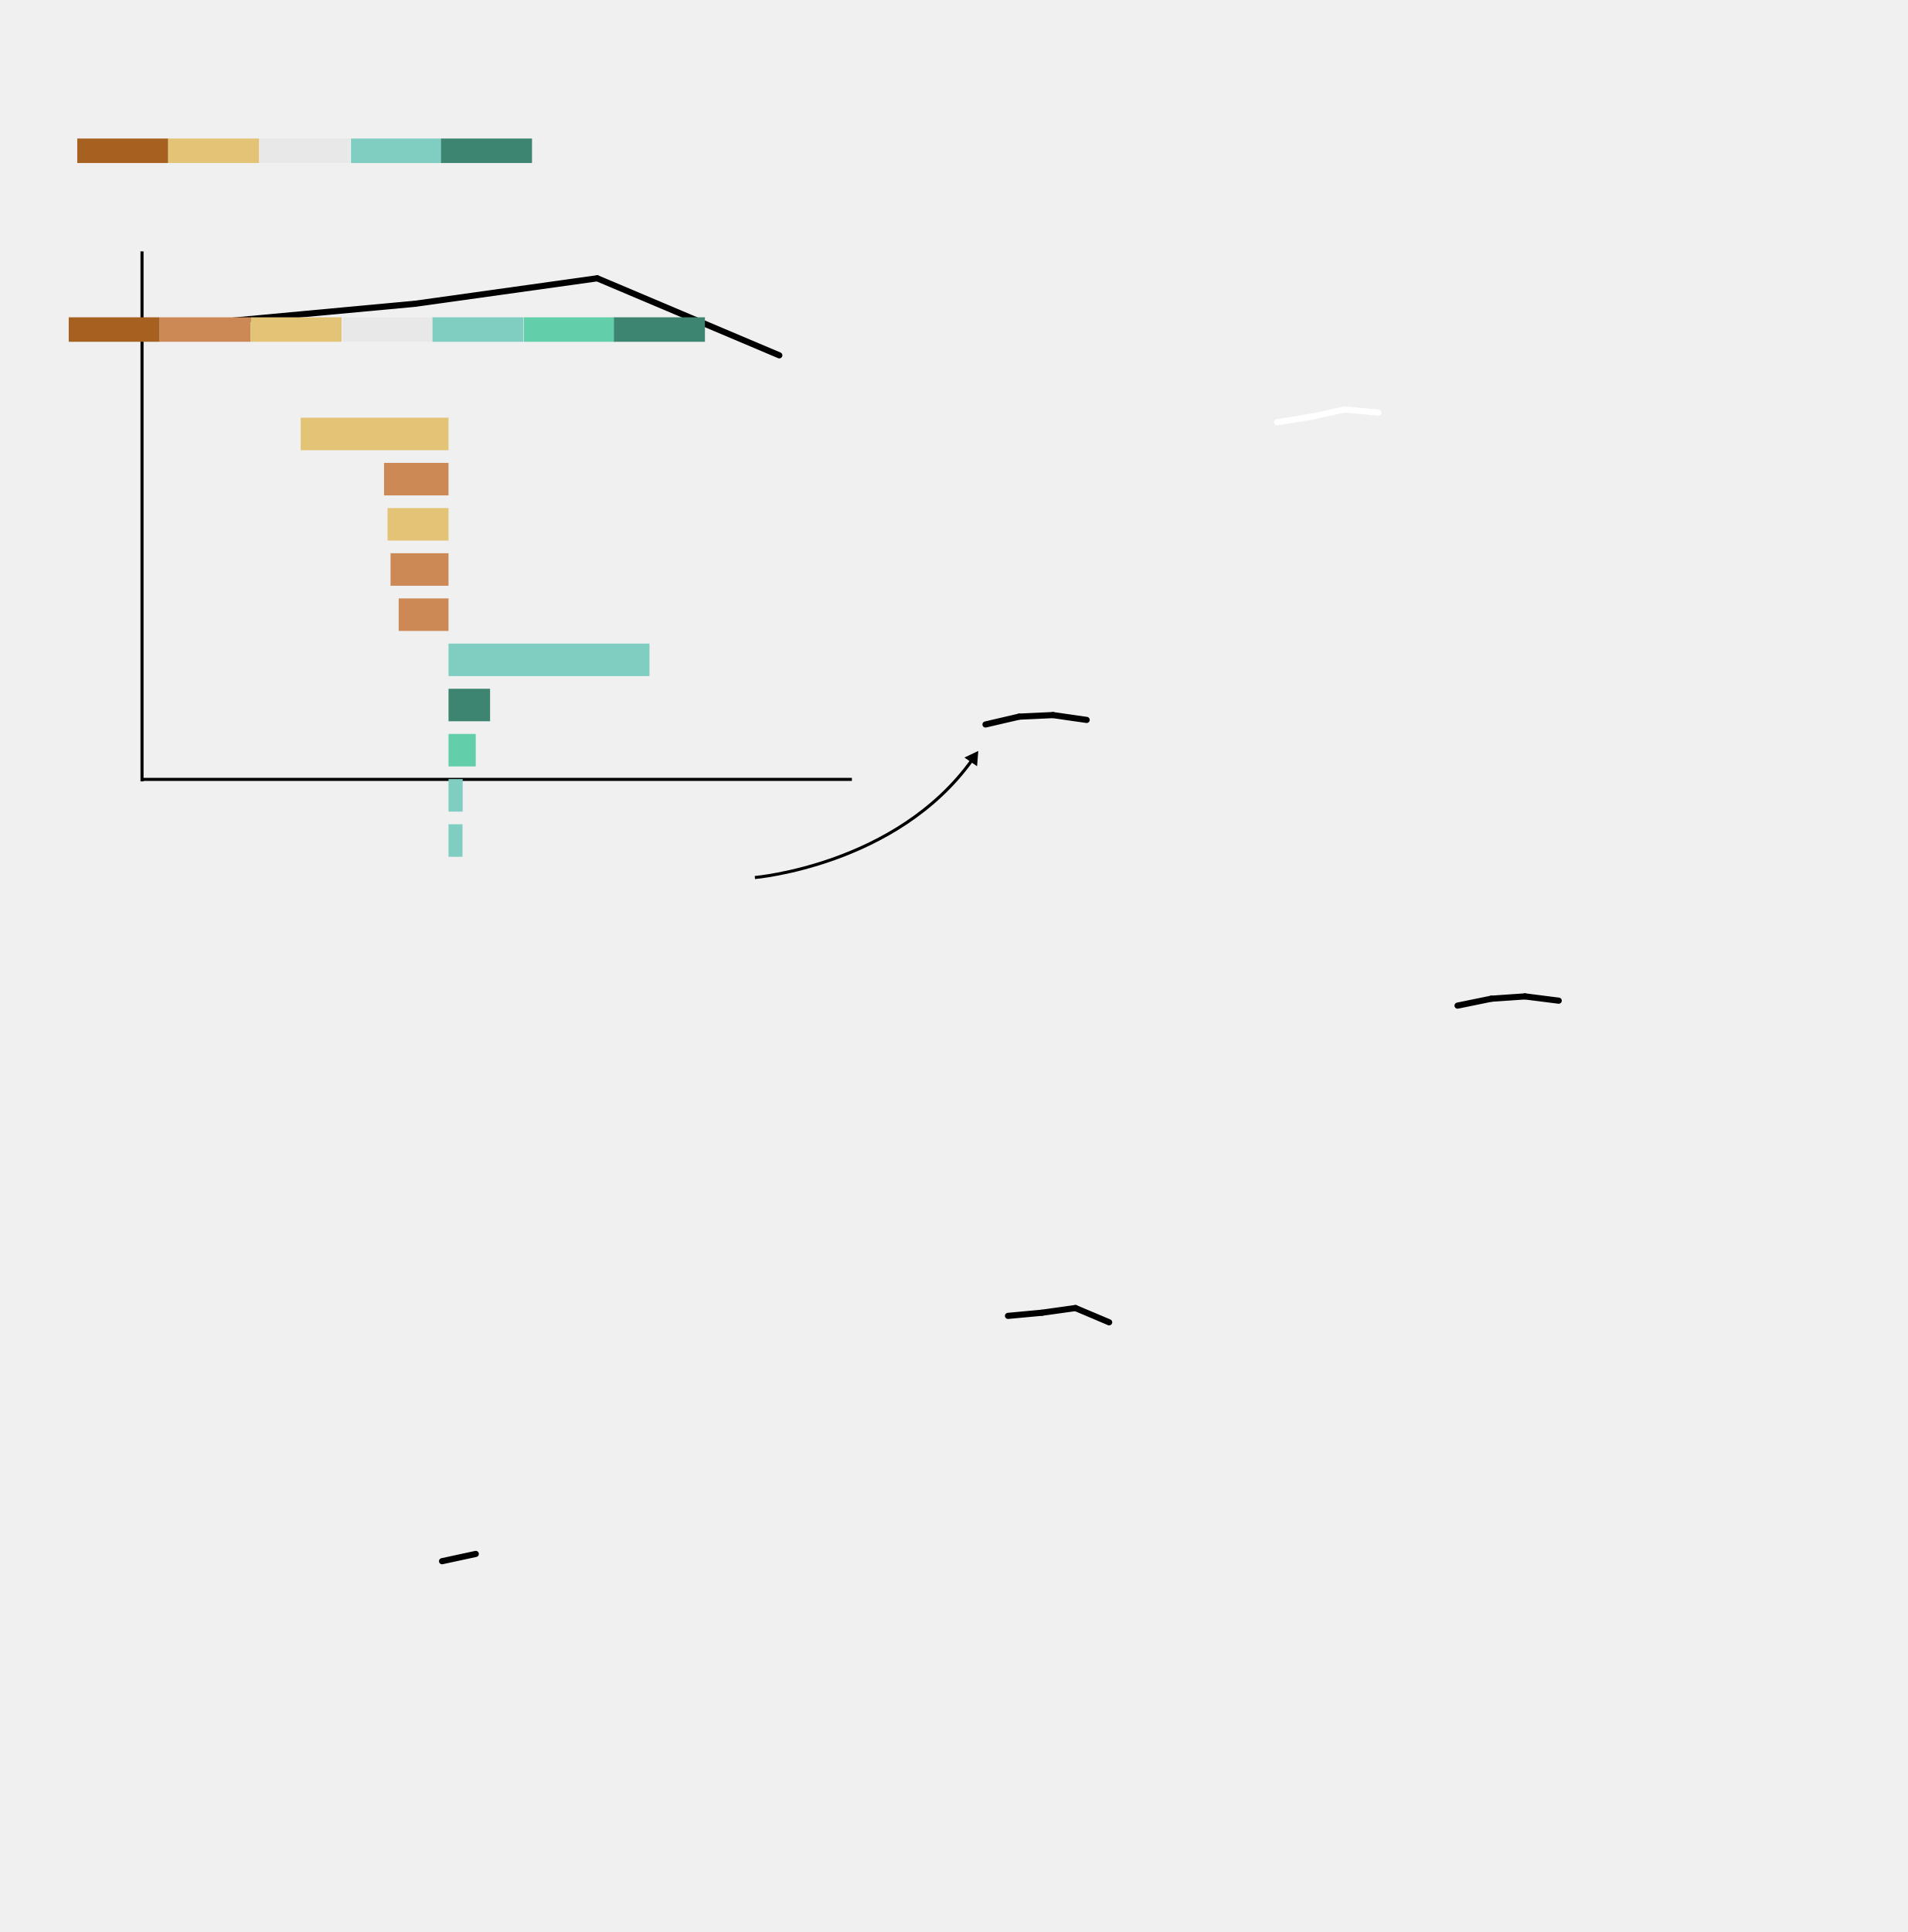
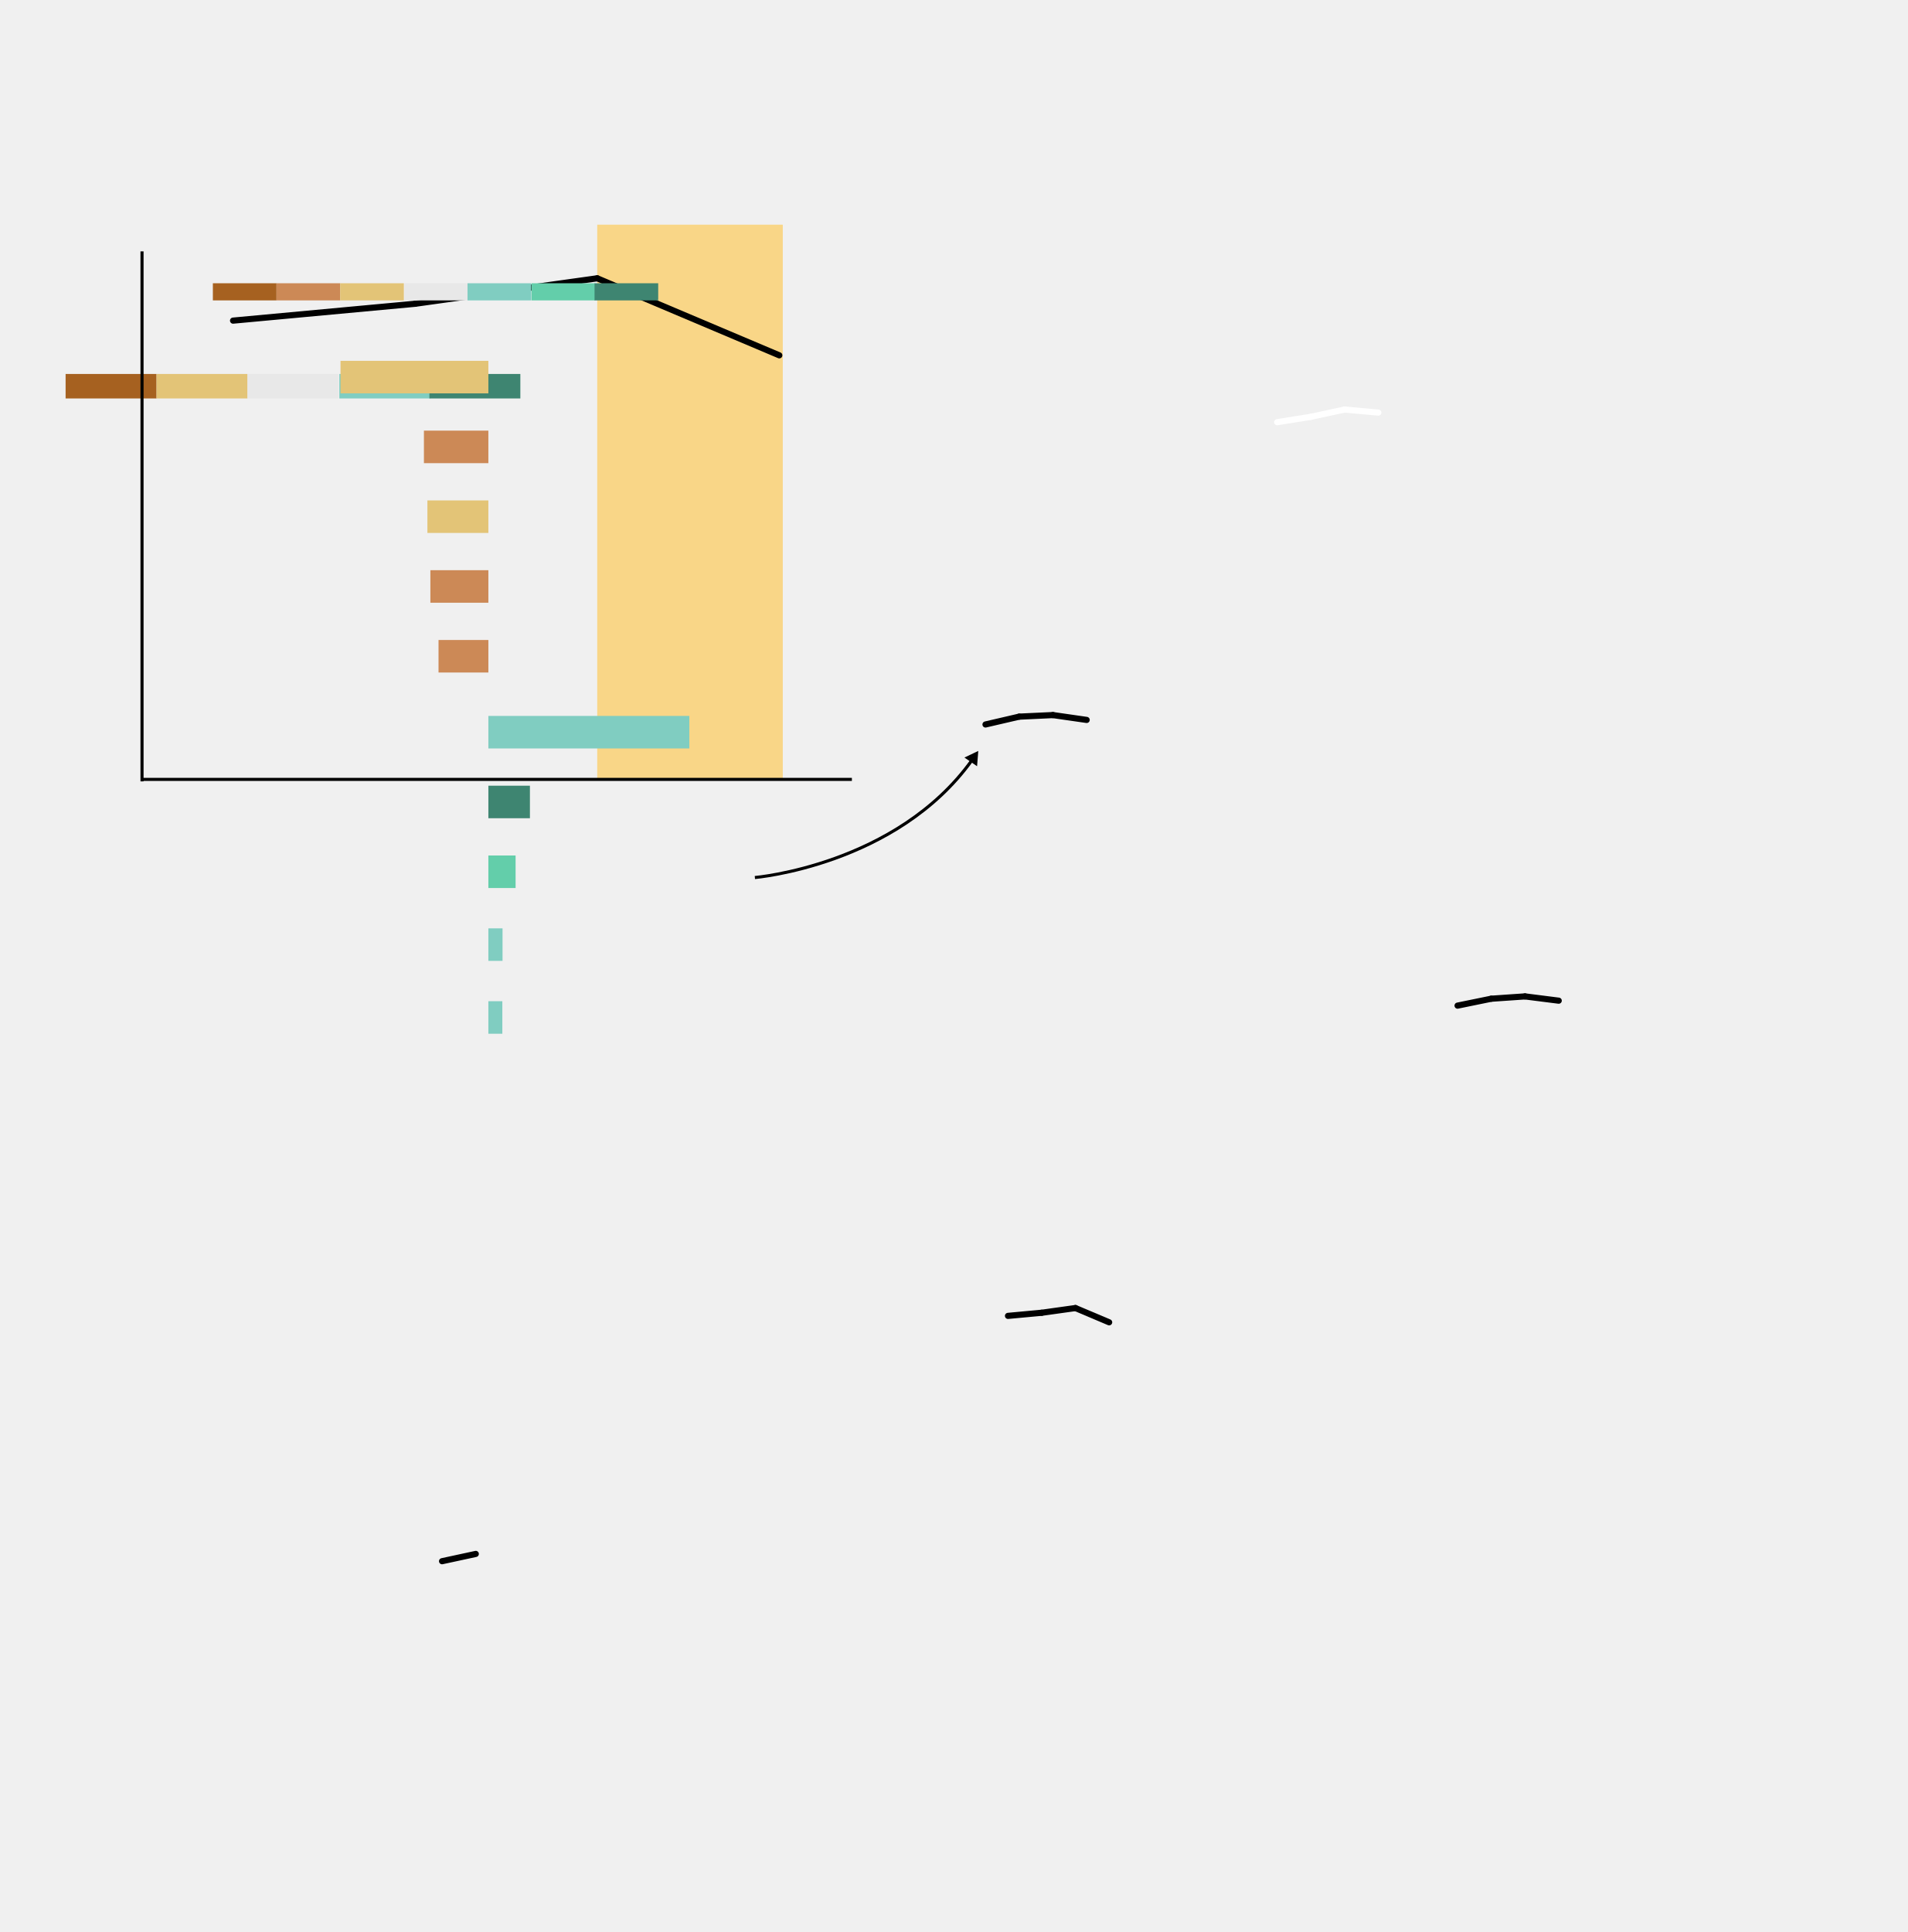
<svg xmlns="http://www.w3.org/2000/svg" version="1.2" baseProfile="tiny" id="g-map-medium-interactions-img" x="0px" y="0px" viewBox="0 0 620 628" xml:space="preserve">
  <g>
    <g id="step1_1_">
-       <rect x="1926.861" y="28.059" fill="#A66120" width="29.564" height="7.959" />
-       <rect x="1956.425" y="28.059" fill="#E3C477" width="29.564" height="7.959" />
-       <rect x="2015.837" y="28.059" fill="#80CDC1" width="29.564" height="7.959" />
-       <rect x="1985.988" y="28.059" fill="#E8E8E8" width="29.564" height="7.959" />
-       <rect x="2045.115" y="28.059" fill="#3E8571" width="29.564" height="7.959" />
+       <rect x="1926.564" y="100.785" fill="#A66120" width="29.564" height="7.959" />
+       <rect x="1956.128" y="100.785" fill="#E3C477" width="29.564" height="7.959" />
+       <rect x="2015.54" y="100.785" fill="#80CDC1" width="29.564" height="7.959" />
+       <rect x="1985.691" y="100.785" fill="#E8E8E8" width="29.564" height="7.959" />
+       <rect x="2044.818" y="100.785" fill="#3E8571" width="29.564" height="7.959" />
      <g>
-         <path fill="none" stroke="#000000" stroke-miterlimit="10" d="M1992.554,165.314c0,0,53.815,48.386,119.191,14.921" />
+         <path fill="none" stroke="#000000" stroke-miterlimit="10" d="M2107.901,233.278c0,0,21.955-7.905,28.084-34.788" />
        <g>
-           <polygon points="2112.21,182.741 2114.915,178.553 2109.935,178.304     " />
+           <polygon points="2138.217,199.709 2136.677,194.967 2133.339,198.671     " />
        </g>
      </g>
      <line fill="none" x1="2179.403" y1="178.553" x2="2223.245" y2="178.553" />
      <line fill="none" stroke="#FFFFFF" stroke-width="2" stroke-linecap="round" stroke-miterlimit="10" x1="2195.743" y1="149.266" x2="2184.782" y2="151.021" />
      <line fill="none" stroke="#FFFFFF" stroke-width="2" stroke-linecap="round" stroke-miterlimit="10" x1="2206.703" y1="146.897" x2="2195.743" y2="149.266" />
      <line fill="none" stroke="#FFFFFF" stroke-width="2" stroke-linecap="round" stroke-miterlimit="10" x1="2217.664" y1="147.899" x2="2206.703" y2="146.897" />
      <line fill="none" stroke="#000000" stroke-width="2" stroke-linecap="round" stroke-miterlimit="10" x1="2149.465" y1="283.749" x2="2138.504" y2="284.764" />
      <line fill="none" stroke="#000000" stroke-width="2" stroke-linecap="round" stroke-miterlimit="10" x1="2160.425" y1="282.217" x2="2149.465" y2="283.749" />
      <line fill="none" stroke="#000000" stroke-width="2" stroke-linecap="round" stroke-miterlimit="10" x1="2171.385" y1="286.853" x2="2160.425" y2="282.217" />
      <line fill="none" x1="2153.869" y1="156.779" x2="2153.869" y2="155.981" />
      <line fill="none" x1="2164.83" y1="156.779" x2="2164.83" y2="155.981" />
      <line fill="none" stroke="#000000" stroke-width="2" stroke-linecap="round" stroke-miterlimit="10" x1="2131.196" y1="190.047" x2="2120.236" y2="192.594" />
      <line fill="none" stroke="#000000" stroke-width="2" stroke-linecap="round" stroke-miterlimit="10" x1="2142.157" y1="189.537" x2="2131.196" y2="190.047" />
      <line fill="none" stroke="#000000" stroke-width="2" stroke-linecap="round" stroke-miterlimit="10" x1="2153.117" y1="191.114" x2="2142.157" y2="189.537" />
      <line fill="none" stroke="#000000" stroke-width="2" stroke-linecap="round" stroke-miterlimit="10" x1="2212.31" y1="234.488" x2="2201.349" y2="236.733" />
      <line fill="none" stroke="#000000" stroke-width="2" stroke-linecap="round" stroke-miterlimit="10" x1="2223.27" y1="233.734" x2="2212.31" y2="234.488" />
      <line fill="none" stroke="#000000" stroke-width="2" stroke-linecap="round" stroke-miterlimit="10" x1="2234.231" y1="235.125" x2="2223.27" y2="233.734" />
      <path fill="none" d="M2061.194,307.528" />
      <line fill="none" stroke="#000000" stroke-width="2" stroke-linecap="round" stroke-miterlimit="10" x1="2072.155" y1="305.161" x2="2061.194" y2="307.528" />
-       <rect x="974.666" y="28.368" fill="#A66120" width="29.564" height="7.959" />
-       <rect x="1004.229" y="28.368" fill="#E3C477" width="29.564" height="7.959" />
-       <rect x="1063.642" y="28.368" fill="#80CDC1" width="29.564" height="7.959" />
-       <rect x="1033.793" y="28.368" fill="#E8E8E8" width="29.564" height="7.959" />
-       <rect x="1092.92" y="28.368" fill="#3E8571" width="29.564" height="7.959" />
+       <rect x="976.282" y="113.275" fill="#A66120" width="29.564" height="7.959" />
+       <rect x="1005.845" y="113.275" fill="#E3C477" width="29.564" height="7.959" />
+       <rect x="1065.258" y="113.275" fill="#80CDC1" width="29.564" height="7.959" />
+       <rect x="1035.409" y="113.275" fill="#E8E8E8" width="29.564" height="7.959" />
+       <rect x="1094.536" y="113.275" fill="#3E8571" width="29.564" height="7.959" />
      <g>
-         <path fill="none" stroke="#000000" stroke-miterlimit="10" d="M1132.789,249.551c0,0,35.03-12.881,48.765-46.674" />
+         <path fill="none" stroke="#000000" stroke-miterlimit="10" d="M1143.92,251.123c0,0,27.996-14.091,37.968-48.139" />
        <g>
-           <polygon points="1183.596,204.445 1182.822,199.52 1178.943,202.652     " />
+           <polygon points="1184.009,204.362 1182.822,199.52 1179.221,202.969     " />
        </g>
      </g>
      <line fill="none" x1="1272.799" y1="108.93" x2="1273.895" y2="108.93" />
      <line fill="none" x1="1272.799" y1="92.978" x2="1273.895" y2="92.978" />
      <line fill="none" stroke="#FFFFFF" stroke-width="2" stroke-linecap="round" stroke-miterlimit="10" x1="1289.312" y1="102.289" x2="1278.351" y2="104.045" />
      <line fill="none" stroke="#FFFFFF" stroke-width="2" stroke-linecap="round" stroke-miterlimit="10" x1="1300.272" y1="99.92" x2="1289.312" y2="102.289" />
      <line fill="none" stroke="#FFFFFF" stroke-width="2" stroke-linecap="round" stroke-miterlimit="10" x1="1311.233" y1="100.922" x2="1300.272" y2="99.92" />
      <line fill="none" stroke="#000000" stroke-width="2" stroke-linecap="round" stroke-miterlimit="10" x1="1222.242" y1="347.404" x2="1211.282" y2="348.419" />
      <line fill="none" stroke="#000000" stroke-width="2" stroke-linecap="round" stroke-miterlimit="10" x1="1233.203" y1="345.871" x2="1222.242" y2="347.404" />
      <line fill="none" stroke="#000000" stroke-width="2" stroke-linecap="round" stroke-miterlimit="10" x1="1244.163" y1="350.508" x2="1233.203" y2="345.871" />
      <line fill="none" x1="1178.973" y1="217.197" x2="1222.814" y2="217.197" />
      <line fill="none" x1="1178.973" y1="217.197" x2="1178.973" y2="216.4" />
      <line fill="none" x1="1189.933" y1="217.197" x2="1189.933" y2="216.4" />
      <line fill="none" x1="1200.894" y1="217.197" x2="1200.894" y2="216.4" />
      <line fill="none" x1="1211.854" y1="217.197" x2="1211.854" y2="216.4" />
      <line fill="none" x1="1222.814" y1="217.197" x2="1222.814" y2="216.4" />
      <line fill="none" x1="1178.973" y1="217.197" x2="1180.069" y2="217.197" />
      <line fill="none" x1="1178.973" y1="206.563" x2="1180.069" y2="206.563" />
      <line fill="none" x1="1178.973" y1="195.928" x2="1180.069" y2="195.928" />
      <line fill="none" stroke="#000000" stroke-width="2" stroke-linecap="round" stroke-miterlimit="10" x1="1195.413" y1="192.916" x2="1184.453" y2="195.464" />
      <line fill="none" stroke="#000000" stroke-width="2" stroke-linecap="round" stroke-miterlimit="10" x1="1206.374" y1="192.406" x2="1195.413" y2="192.916" />
      <line fill="none" stroke="#000000" stroke-width="2" stroke-linecap="round" stroke-miterlimit="10" x1="1217.334" y1="193.983" x2="1206.374" y2="192.406" />
      <line fill="none" x1="1313.501" y1="255.339" x2="1314.597" y2="255.339" />
      <line fill="none" stroke="#000000" stroke-width="2" stroke-linecap="round" stroke-miterlimit="10" x1="1329.942" y1="261.626" x2="1318.981" y2="263.871" />
      <line fill="none" stroke="#000000" stroke-width="2" stroke-linecap="round" stroke-miterlimit="10" x1="1340.902" y1="260.872" x2="1329.942" y2="261.626" />
      <line fill="none" stroke="#000000" stroke-width="2" stroke-linecap="round" stroke-miterlimit="10" x1="1351.862" y1="262.263" x2="1340.902" y2="260.872" />
      <line fill="none" x1="1036.917" y1="375.181" x2="1038.013" y2="375.181" />
      <line fill="none" stroke="#000000" stroke-width="2" stroke-linecap="round" stroke-miterlimit="10" x1="1075.278" y1="382.875" x2="1064.318" y2="385.242" />
-       <rect x="25.115" y="45.027" fill="#A66120" width="29.564" height="7.959" />
-       <rect x="54.679" y="45.027" fill="#E3C477" width="29.564" height="7.959" />
-       <rect x="114.091" y="45.027" fill="#80CDC1" width="29.564" height="7.959" />
-       <rect x="84.242" y="45.027" fill="#E8E8E8" width="29.564" height="7.959" />
-       <rect x="143.37" y="45.027" fill="#3E8571" width="29.564" height="7.959" />
+       <rect x="21.325" y="121.558" fill="#A66120" width="29.564" height="7.959" />
+       <rect x="50.889" y="121.558" fill="#E3C477" width="29.564" height="7.959" />
+       <rect x="110.301" y="121.558" fill="#80CDC1" width="29.564" height="7.959" />
+       <rect x="80.452" y="121.558" fill="#E8E8E8" width="29.564" height="7.959" />
+       <rect x="139.58" y="121.558" fill="#3E8571" width="29.564" height="7.959" />
      <g>
        <path fill="none" stroke="#000000" stroke-miterlimit="10" d="M245.38,285.242c0,0,46.03-3.908,70.597-38.183" />
        <g>
          <polygon points="317.608,249.065 317.998,244.094 313.498,246.241     " />
        </g>
      </g>
      <line fill="none" x1="409.602" y1="142.126" x2="410.698" y2="142.126" />
      <line fill="none" x1="409.602" y1="126.175" x2="410.698" y2="126.175" />
      <line fill="none" stroke="#FFFFFF" stroke-width="2" stroke-linecap="round" stroke-miterlimit="10" x1="426.114" y1="135.486" x2="415.154" y2="137.241" />
      <line fill="none" stroke="#FFFFFF" stroke-width="2" stroke-linecap="round" stroke-miterlimit="10" x1="437.075" y1="133.117" x2="426.114" y2="135.486" />
      <line fill="none" stroke="#FFFFFF" stroke-width="2" stroke-linecap="round" stroke-miterlimit="10" x1="448.035" y1="134.119" x2="437.075" y2="133.117" />
      <line fill="none" stroke="#000000" stroke-width="2" stroke-linecap="round" stroke-miterlimit="10" x1="338.619" y1="426.714" x2="327.658" y2="427.729" />
      <line fill="none" stroke="#000000" stroke-width="2" stroke-linecap="round" stroke-miterlimit="10" x1="349.579" y1="425.181" x2="338.619" y2="426.714" />
      <line fill="none" stroke="#000000" stroke-width="2" stroke-linecap="round" stroke-miterlimit="10" x1="360.54" y1="429.818" x2="349.579" y2="425.181" />
      <line fill="none" x1="314.867" y1="257.226" x2="314.867" y2="256.428" />
      <line fill="none" x1="314.867" y1="257.226" x2="314.867" y2="225.323" />
      <line fill="none" x1="314.867" y1="257.226" x2="315.963" y2="257.226" />
      <line fill="none" x1="314.867" y1="246.591" x2="315.963" y2="246.591" />
      <line fill="none" x1="314.867" y1="235.957" x2="315.963" y2="235.957" />
      <line fill="none" x1="314.867" y1="225.323" x2="315.963" y2="225.323" />
      <line fill="none" stroke="#000000" stroke-width="2" stroke-linecap="round" stroke-miterlimit="10" x1="331.308" y1="232.945" x2="320.347" y2="235.492" />
      <line fill="none" stroke="#000000" stroke-width="2" stroke-linecap="round" stroke-miterlimit="10" x1="342.268" y1="232.435" x2="331.308" y2="232.945" />
      <line fill="none" stroke="#000000" stroke-width="2" stroke-linecap="round" stroke-miterlimit="10" x1="353.229" y1="234.012" x2="342.268" y2="232.435" />
      <line fill="none" x1="468.313" y1="318.349" x2="469.409" y2="318.349" />
      <line fill="none" stroke="#000000" stroke-width="2" stroke-linecap="round" stroke-miterlimit="10" x1="484.754" y1="324.635" x2="473.794" y2="326.88" />
      <line fill="none" stroke="#000000" stroke-width="2" stroke-linecap="round" stroke-miterlimit="10" x1="495.715" y1="323.881" x2="484.754" y2="324.635" />
      <line fill="none" stroke="#000000" stroke-width="2" stroke-linecap="round" stroke-miterlimit="10" x1="506.675" y1="325.272" x2="495.715" y2="323.881" />
      <path fill="#AFAFAF" d="M143.696,507.473" />
      <line fill="none" stroke="#000000" stroke-width="2" stroke-linecap="round" stroke-miterlimit="10" x1="154.656" y1="505.105" x2="143.696" y2="507.473" />
    </g>
    <g id="step2_1_">
+       <rect x="194.133" y="73.032" fill="#F9D687" width="60.317" height="180.312" />
      <line stroke="#000000" stroke-miterlimit="10" x1="1949.607" y1="196.204" x2="2132.576" y2="196.204" />
      <line x1="1949.607" y1="196.204" x2="1949.607" y2="192.953" />
      <line fill="none" x1="1994.281" y1="196.204" x2="1994.281" y2="192.953" />
      <line fill="none" x1="2038.956" y1="196.204" x2="2038.956" y2="192.953" />
      <line fill="none" x1="2083.63" y1="196.204" x2="2083.63" y2="192.953" />
      <line fill="none" stroke="#000000" stroke-miterlimit="10" x1="1949.607" y1="196.693" x2="1949.607" y2="44.311" />
      <line fill="none" x1="1949.607" y1="196.204" x2="1954.075" y2="196.204" />
      <line fill="none" x1="1949.607" y1="131.186" x2="1954.075" y2="131.186" />
      <line fill="none" x1="1949.607" y1="43.822" x2="1954.075" y2="43.822" />
      <line fill="none" stroke="#000000" stroke-width="2" stroke-linecap="round" stroke-miterlimit="10" x1="2016.619" y1="79.506" x2="1971.944" y2="83.644" />
      <line fill="none" stroke="#000000" stroke-width="2" stroke-linecap="round" stroke-miterlimit="10" x1="2061.293" y1="73.259" x2="2016.619" y2="79.506" />
      <line fill="none" stroke="#000000" stroke-width="2" stroke-linecap="round" stroke-miterlimit="10" x1="2105.968" y1="92.158" x2="2061.293" y2="73.259" />
      <line stroke="#000000" stroke-miterlimit="10" x1="46.166" y1="253.344" x2="276.912" y2="253.344" />
      <line x1="46.166" y1="253.344" x2="46.166" y2="249.037" />
      <line fill="none" x1="105.353" y1="253.344" x2="105.353" y2="249.037" />
      <line fill="none" x1="164.539" y1="253.344" x2="164.539" y2="249.037" />
      <line fill="none" x1="223.726" y1="253.344" x2="223.726" y2="249.037" />
      <line fill="none" x1="276.912" y1="253.344" x2="276.912" y2="249.037" />
      <line fill="none" stroke="#000000" stroke-miterlimit="10" x1="46.166" y1="253.992" x2="46.166" y2="81.716" />
      <line fill="none" x1="46.166" y1="253.344" x2="52.085" y2="253.344" />
      <line fill="none" x1="46.166" y1="167.206" x2="52.085" y2="167.206" />
      <line fill="none" x1="46.166" y1="81.068" x2="52.085" y2="81.068" />
      <line fill="none" stroke="#000000" stroke-width="2" stroke-linecap="round" stroke-miterlimit="10" x1="134.946" y1="98.739" x2="75.76" y2="104.22" />
      <line fill="none" stroke="#000000" stroke-width="2" stroke-linecap="round" stroke-miterlimit="10" x1="194.133" y1="90.462" x2="134.946" y2="98.739" />
      <line fill="none" stroke="#000000" stroke-width="2" stroke-linecap="round" stroke-miterlimit="10" x1="253.319" y1="115.501" x2="194.133" y2="90.462" />
      <line stroke="#000000" stroke-miterlimit="10" x1="995.036" y1="197.743" x2="1188.482" y2="197.743" />
      <line x1="995.036" y1="197.743" x2="995.036" y2="194.132" />
      <line fill="none" x1="1044.655" y1="197.743" x2="1044.655" y2="194.132" />
      <line fill="none" x1="1094.274" y1="197.743" x2="1094.274" y2="194.132" />
      <line fill="none" x1="1143.893" y1="197.743" x2="1143.893" y2="194.132" />
      <line fill="none" x1="1188.482" y1="197.743" x2="1188.482" y2="194.132" />
      <line fill="none" stroke="#000000" stroke-width="2" stroke-linecap="round" stroke-miterlimit="10" x1="1069.464" y1="68.129" x2="1019.846" y2="72.725" />
      <line fill="none" stroke="#000000" stroke-width="2" stroke-linecap="round" stroke-miterlimit="10" x1="1119.083" y1="61.191" x2="1069.464" y2="68.129" />
      <line fill="none" stroke="#000000" stroke-width="2" stroke-linecap="round" stroke-miterlimit="10" x1="1168.702" y1="82.182" x2="1119.083" y2="61.191" />
      <line fill="none" stroke="#000000" stroke-miterlimit="10" x1="995.036" y1="198.286" x2="995.036" y2="53.858" />
    </g>
    <g id="step3_1_">
-       <rect x="1960.353" y="99.416" fill="#A66120" width="10.347" height="2.786" />
-       <rect x="1970.7" y="99.416" fill="#CC8956" width="10.347" height="2.786" />
-       <rect x="2012.139" y="99.416" fill="#63CEAA" width="10.347" height="2.786" />
-       <rect x="1991.495" y="99.416" fill="#E8E8E8" width="10.347" height="2.786" />
-       <polyline fill="#3E8571" points="2032.734,102.202 2022.387,102.202 2022.387,99.416 2032.734,99.416   " />
-       <rect x="1981.048" y="99.416" fill="#E3C477" width="10.347" height="2.786" />
-       <rect x="2001.742" y="99.416" fill="#80CDC1" width="10.347" height="2.786" />
-       <line fill="none" x1="2014.561" y1="228.709" x2="2014.514" y2="126.155" />
-       <rect x="1989.601" y="126.594" fill="#E3C477" width="26.913" height="7.4" />
-       <rect x="2004.781" y="136.873" fill="#CC8956" width="11.733" height="7.4" />
-       <rect x="2005.415" y="147.151" fill="#E3C477" width="11.099" height="7.4" />
-       <rect x="2005.958" y="157.43" fill="#CC8956" width="10.557" height="7.4" />
-       <rect x="2007.441" y="167.708" fill="#CC8956" width="9.073" height="7.4" />
-       <rect x="2016.956" y="179.632" fill="#80CDC1" width="36.583" height="7.4" />
-       <rect x="2016.956" y="189.91" fill="#3E8571" width="7.563" height="7.4" />
-       <rect x="2016.956" y="200.189" fill="#63CEAA" width="4.954" height="7.4" />
-       <rect x="2016.956" y="210.467" fill="#80CDC1" width="2.579" height="7.4" />
-       <rect x="2016.956" y="220.746" fill="#80CDC1" width="2.543" height="7.4" />
-       <rect x="975.03" y="98.628" fill="#A66120" width="29.564" height="7.959" />
-       <rect x="1004.594" y="98.628" fill="#CC8956" width="29.564" height="7.959" />
-       <rect x="1122.99" y="98.628" fill="#63CEAA" width="29.564" height="7.959" />
-       <rect x="1064.006" y="98.628" fill="#E8E8E8" width="29.564" height="7.959" />
-       <rect x="1152.269" y="98.628" fill="#3E8571" width="29.564" height="7.959" />
-       <rect x="1034.157" y="98.628" fill="#E3C477" width="29.564" height="7.959" />
-       <rect x="1093.284" y="98.628" fill="#80CDC1" width="29.564" height="7.959" />
-       <line fill="none" x1="1034.157" y1="276.08" x2="1132.354" y2="276.08" />
-       <line fill="none" x1="1077.8" y1="276.08" x2="1077.8" y2="129.245" />
-       <rect x="1039.353" y="131.3" fill="#E3C477" width="38.447" height="10.572" />
-       <rect x="1061.039" y="145.984" fill="#CC8956" width="16.761" height="10.572" />
-       <rect x="1061.945" y="160.667" fill="#E3C477" width="15.856" height="10.572" />
-       <rect x="1062.719" y="175.351" fill="#CC8956" width="15.081" height="10.572" />
-       <rect x="1064.838" y="190.034" fill="#CC8956" width="12.962" height="10.572" />
-       <rect x="1077.8" y="204.718" fill="#80CDC1" width="52.262" height="10.572" />
-       <rect x="1077.8" y="219.401" fill="#3E8571" width="10.805" height="10.572" />
-       <rect x="1077.8" y="234.085" fill="#63CEAA" width="7.078" height="10.572" />
-       <rect x="1077.8" y="248.768" fill="#80CDC1" width="3.685" height="10.572" />
-       <rect x="1077.8" y="263.452" fill="#80CDC1" width="3.632" height="10.572" />
-       <rect x="22.341" y="103.14" fill="#A66120" width="29.564" height="7.959" />
-       <rect x="51.904" y="103.14" fill="#CC8956" width="29.564" height="7.959" />
-       <rect x="170.301" y="103.14" fill="#63CEAA" width="29.564" height="7.959" />
-       <rect x="111.317" y="103.14" fill="#E8E8E8" width="29.564" height="7.959" />
-       <rect x="199.58" y="103.14" fill="#3E8571" width="29.564" height="7.959" />
-       <rect x="81.468" y="103.14" fill="#E3C477" width="29.564" height="7.959" />
-       <rect x="140.595" y="103.14" fill="#80CDC1" width="29.564" height="7.959" />
-       <line fill="none" x1="91.241" y1="280.557" x2="213.988" y2="280.557" />
-       <line fill="none" x1="145.795" y1="280.557" x2="145.795" y2="133.722" />
-       <rect x="97.736" y="135.778" fill="#E3C477" width="48.059" height="10.572" />
-       <rect x="124.844" y="150.461" fill="#CC8956" width="20.951" height="10.572" />
-       <rect x="125.976" y="165.145" fill="#E3C477" width="19.819" height="10.572" />
-       <rect x="126.944" y="179.828" fill="#CC8956" width="18.851" height="10.572" />
-       <rect x="129.593" y="194.512" fill="#CC8956" width="16.203" height="10.572" />
-       <rect x="145.795" y="209.195" fill="#80CDC1" width="65.327" height="10.572" />
-       <rect x="145.795" y="223.879" fill="#3E8571" width="13.506" height="10.572" />
-       <rect x="145.795" y="238.562" fill="#63CEAA" width="8.847" height="10.572" />
-       <rect x="145.795" y="253.245" fill="#80CDC1" width="4.606" height="10.572" />
-       <rect x="145.795" y="267.929" fill="#80CDC1" width="4.54" height="10.572" />
+       <rect x="1971.434" y="89.637" fill="#A66120" width="10.347" height="2.786" />
+       <rect x="1981.782" y="89.637" fill="#CC8956" width="10.347" height="2.786" />
+       <rect x="2023.22" y="89.637" fill="#63CEAA" width="10.347" height="2.786" />
+       <rect x="2002.576" y="89.637" fill="#E8E8E8" width="10.347" height="2.786" />
+       <polyline fill="#3E8571" points="2043.815,92.423 2033.468,92.423 2033.468,89.637 2043.815,89.637   " />
+       <rect x="1992.129" y="89.637" fill="#E3C477" width="10.347" height="2.786" />
+       <rect x="2012.823" y="89.637" fill="#80CDC1" width="10.347" height="2.786" />
+       <line fill="none" x1="1916.466" y1="250.572" x2="1916.42" y2="148.018" />
+       <rect x="2018.136" y="107.875" fill="#E3C477" width="26.913" height="7.4" />
+       <rect x="2033.317" y="124.154" fill="#CC8956" width="11.733" height="7.4" />
+       <rect x="2033.951" y="140.432" fill="#E3C477" width="11.099" height="7.4" />
+       <rect x="2034.493" y="156.711" fill="#CC8956" width="10.557" height="7.4" />
+       <rect x="2035.976" y="175.989" fill="#CC8956" width="9.073" height="7.4" />
+       <rect x="1918.862" y="199.494" fill="#80CDC1" width="36.583" height="7.4" />
+       <rect x="1918.862" y="215.773" fill="#3E8571" width="7.563" height="7.4" />
+       <rect x="1918.862" y="232.051" fill="#63CEAA" width="4.954" height="7.4" />
+       <rect x="1918.862" y="249.33" fill="#80CDC1" width="2.579" height="7.4" />
+       <rect x="1918.862" y="265.608" fill="#80CDC1" width="2.543" height="7.4" />
+       <rect x="1019.641" y="80.693" fill="#A66120" width="20.695" height="5.572" />
+       <rect x="1040.336" y="80.693" fill="#CC8956" width="20.695" height="5.572" />
+       <rect x="1123.213" y="80.693" fill="#63CEAA" width="20.695" height="5.572" />
+       <rect x="1081.924" y="80.692" fill="#E8E8E8" width="20.695" height="5.572" />
+       <rect x="1143.708" y="80.693" fill="#3E8571" width="20.695" height="5.572" />
+       <rect x="1061.03" y="80.692" fill="#E3C477" width="20.695" height="5.572" />
+       <rect x="1102.419" y="80.693" fill="#80CDC1" width="20.695" height="5.572" />
+       <line fill="none" x1="1058.223" y1="295.464" x2="1156.42" y2="295.464" />
+       <line fill="none" x1="1101.866" y1="295.464" x2="1101.866" y2="148.629" />
+       <rect x="1063.419" y="106.685" fill="#E3C477" width="38.447" height="10.572" />
+       <rect x="1085.105" y="126.368" fill="#CC8956" width="16.761" height="10.572" />
+       <rect x="1086.01" y="146.052" fill="#E3C477" width="15.856" height="10.572" />
+       <rect x="1086.785" y="164.735" fill="#CC8956" width="15.081" height="10.572" />
+       <rect x="1088.904" y="184.419" fill="#CC8956" width="12.962" height="10.572" />
+       <rect x="1101.866" y="204.102" fill="#80CDC1" width="52.262" height="10.572" />
+       <rect x="1101.866" y="223.786" fill="#3E8571" width="10.805" height="10.572" />
+       <rect x="1101.866" y="243.469" fill="#63CEAA" width="7.078" height="10.572" />
+       <rect x="1101.866" y="263.153" fill="#80CDC1" width="3.685" height="10.572" />
+       <rect x="1101.866" y="282.836" fill="#80CDC1" width="3.632" height="10.572" />
+       <rect x="69.194" y="92.073" fill="#A66120" width="20.695" height="5.572" />
+       <rect x="89.888" y="92.073" fill="#CC8956" width="20.695" height="5.572" />
+       <rect x="172.766" y="92.073" fill="#63CEAA" width="20.695" height="5.572" />
+       <rect x="131.477" y="92.073" fill="#E8E8E8" width="20.695" height="5.572" />
+       <rect x="193.261" y="92.073" fill="#3E8571" width="20.695" height="5.572" />
+       <rect x="110.583" y="92.073" fill="#E3C477" width="20.695" height="5.572" />
+       <rect x="151.972" y="92.073" fill="#80CDC1" width="20.695" height="5.572" />
+       <line fill="none" x1="104.197" y1="338.075" x2="226.943" y2="338.075" />
+       <line fill="none" x1="158.751" y1="338.075" x2="158.751" y2="191.24" />
+       <rect x="110.691" y="117.295" fill="#E3C477" width="48.059" height="10.572" />
+       <rect x="137.799" y="139.979" fill="#CC8956" width="20.951" height="10.572" />
+       <rect x="138.931" y="162.662" fill="#E3C477" width="19.819" height="10.572" />
+       <rect x="139.9" y="185.346" fill="#CC8956" width="18.851" height="10.572" />
+       <rect x="142.548" y="208.029" fill="#CC8956" width="16.203" height="10.572" />
+       <rect x="158.751" y="232.713" fill="#80CDC1" width="65.327" height="10.572" />
+       <rect x="158.751" y="255.396" fill="#3E8571" width="13.506" height="10.572" />
+       <rect x="158.751" y="278.08" fill="#63CEAA" width="8.847" height="10.572" />
+       <rect x="158.751" y="301.763" fill="#80CDC1" width="4.606" height="10.572" />
+       <rect x="158.751" y="325.447" fill="#80CDC1" width="4.54" height="10.572" />
    </g>
  </g>
  <style>
#g-map-medium-interactions-img rect, #g-map-medium-interactions-img circle, #g-map-medium-interactions-img path, #g-map-medium-interactions-img line, #g-map-medium-interactions-img polyline, #g-map-medium-interactions-img polygon { vector-effect: non-scaling-stroke; }
</style>
</svg>
